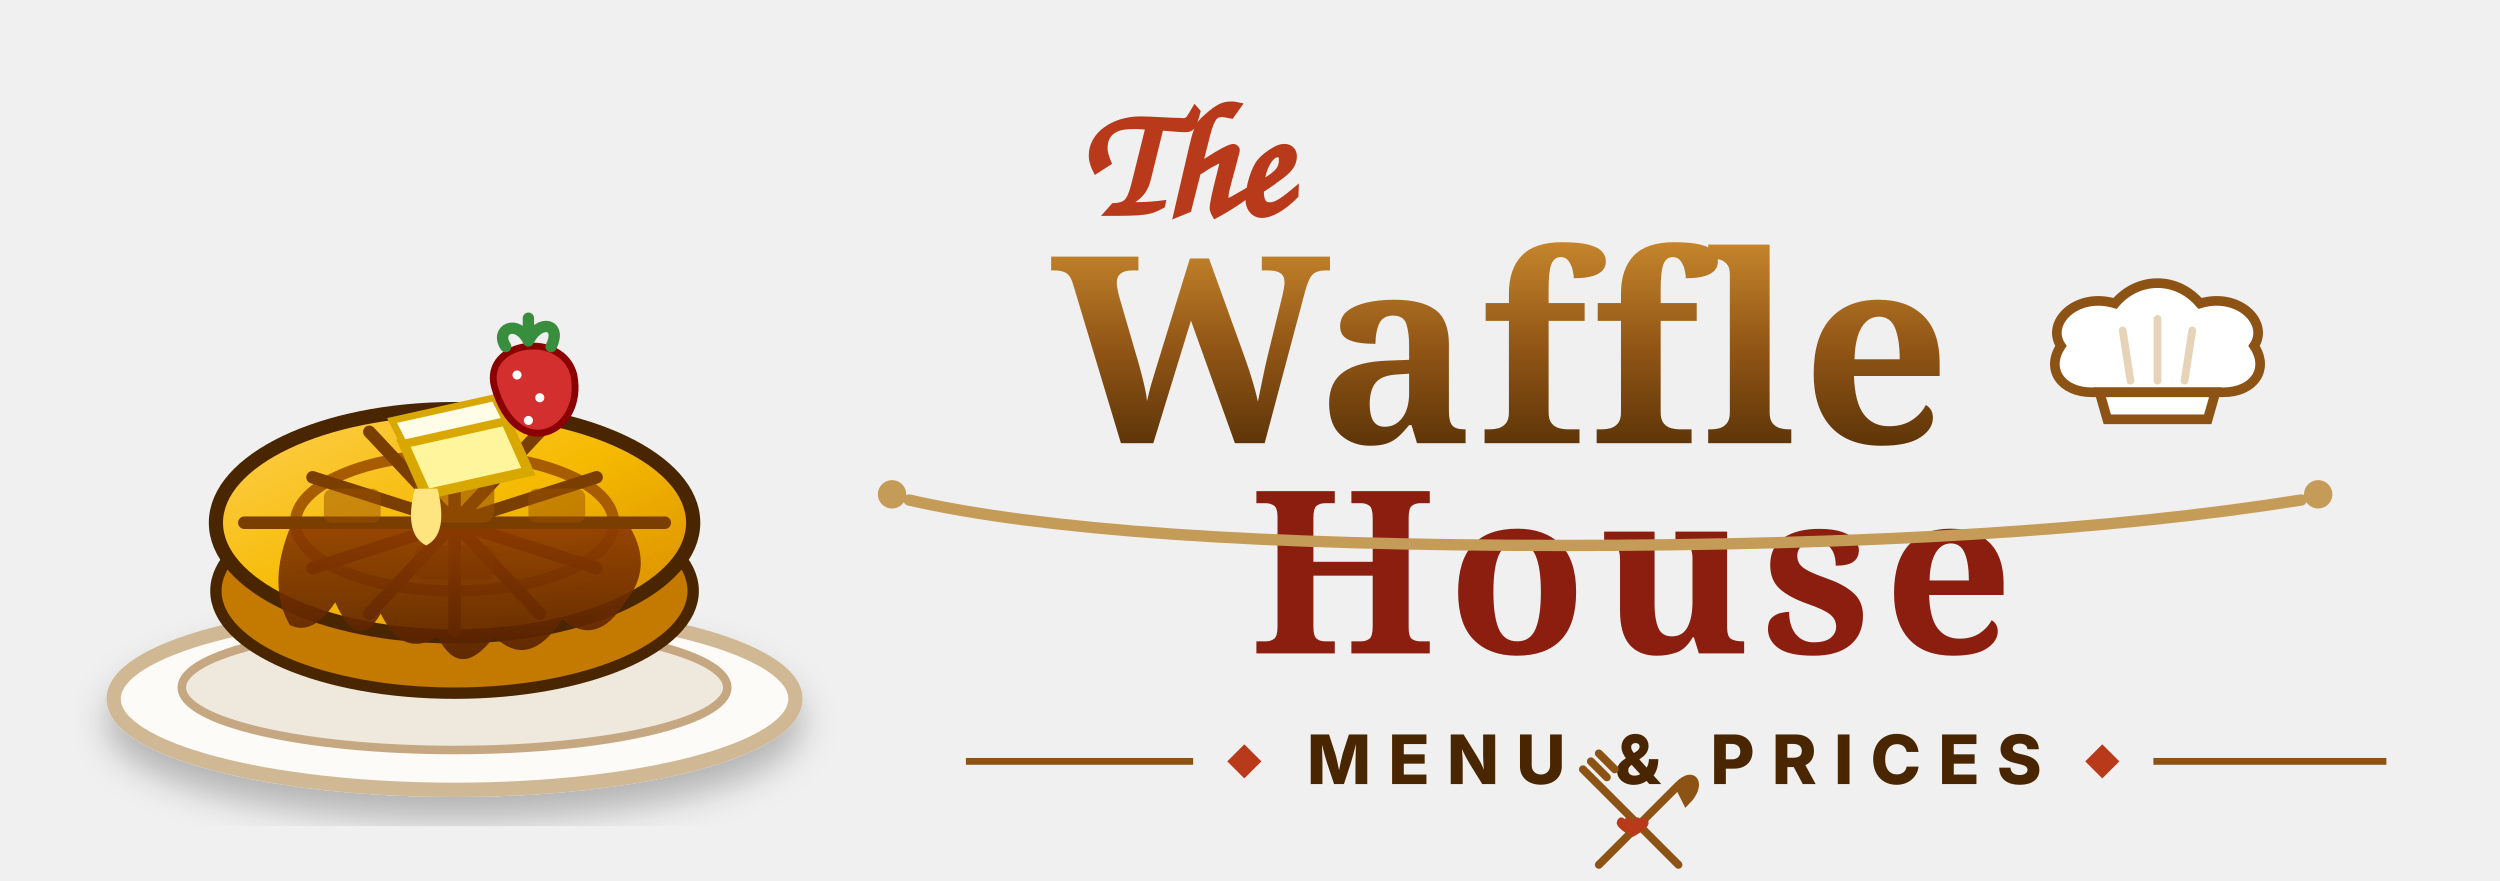
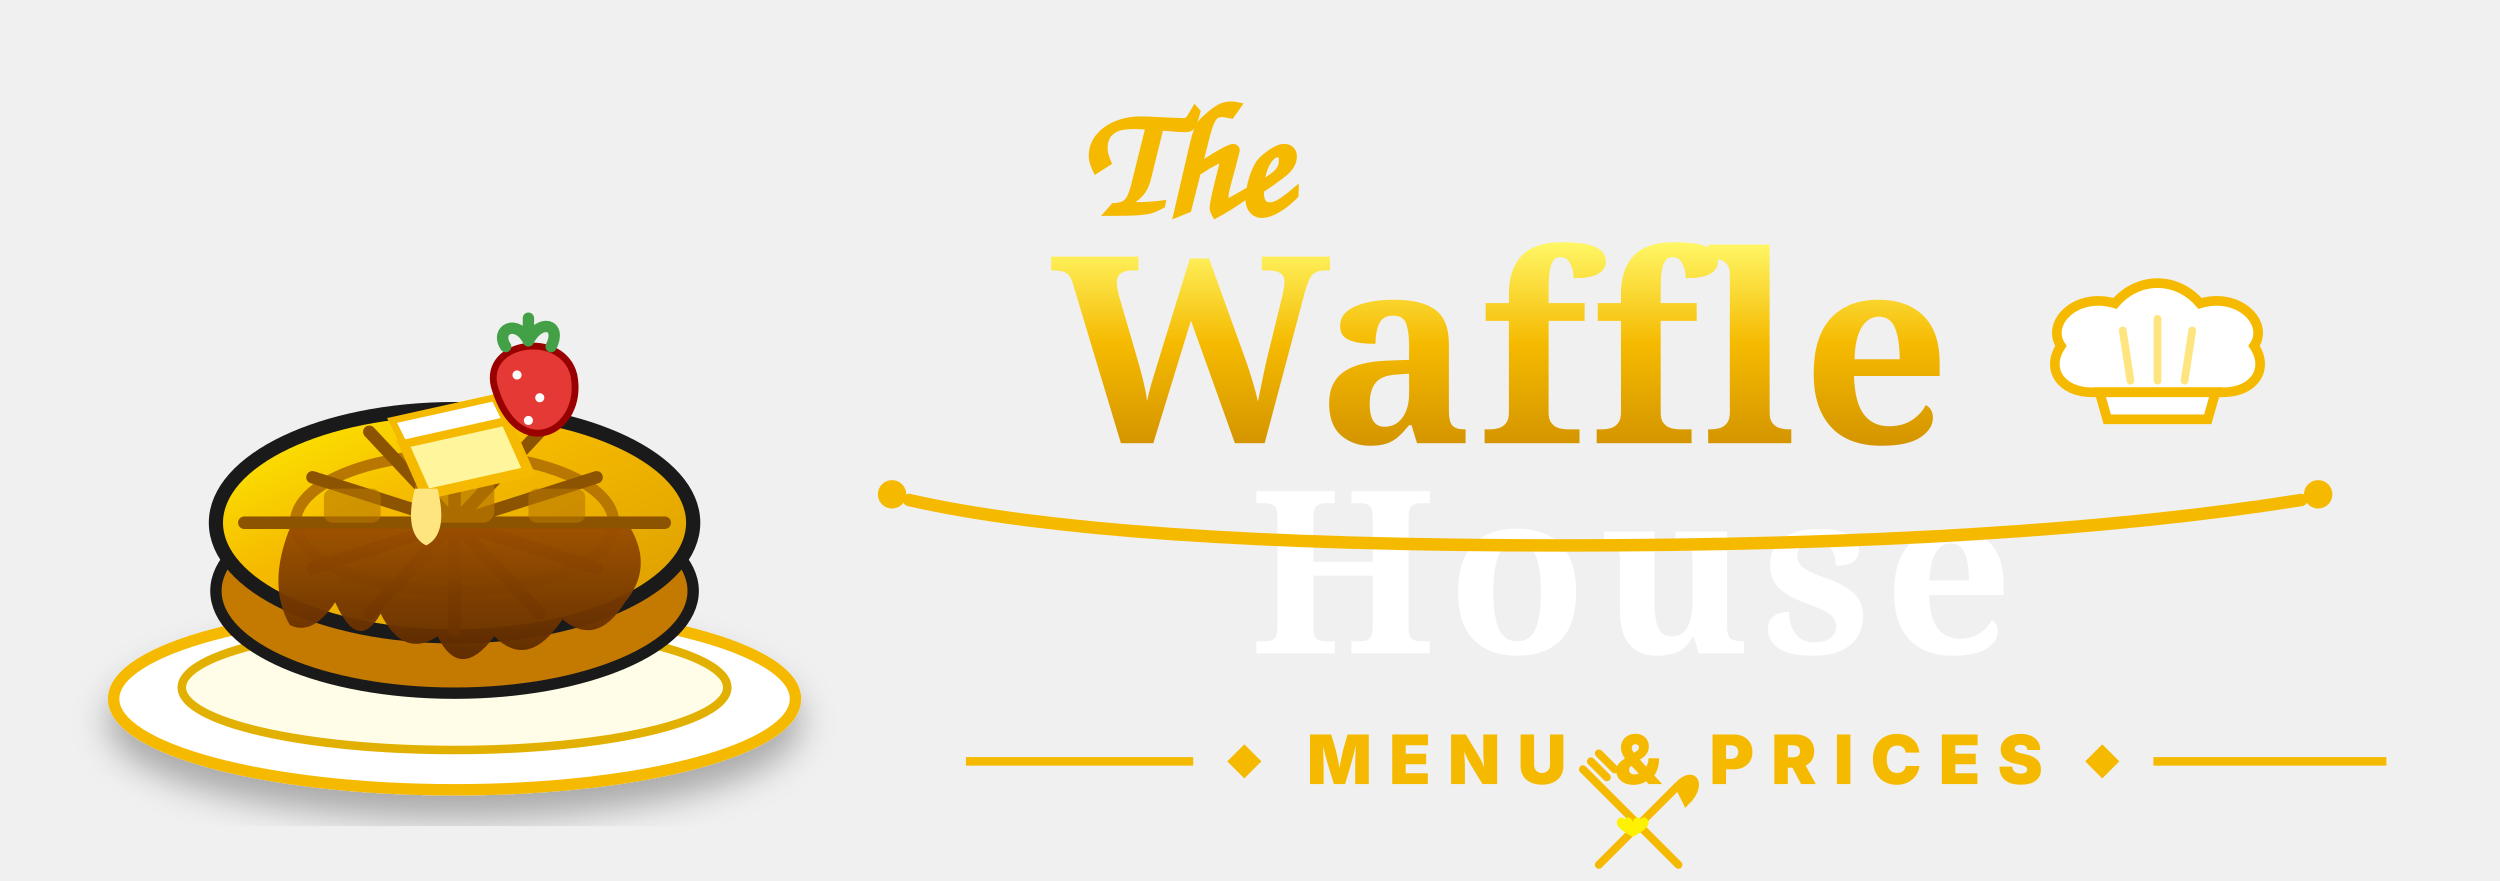
<svg xmlns="http://www.w3.org/2000/svg" viewBox="0 0 440 155" width="440" height="155" role="img" aria-label="The Waffle House Menu">
  <defs>
    <linearGradient id="waffleGrad" x1="0%" y1="0%" x2="100%" y2="100%">
-       <stop offset="0%" stop-color="#FFD054" />
-       <stop offset="50%" stop-color="#F5BA00" />
-       <stop offset="100%" stop-color="#D68700" />
+       <stop offset="0%" stop-color="#FFF200" />
+       <stop offset="40%" stop-color="#F5BA00" />
+       <stop offset="100%" stop-color="#D99B00" />
    </linearGradient>
    <linearGradient id="syrupGrad" x1="0%" y1="0%" x2="0%" y2="100%">
-       <stop offset="0%" stop-color="#8B3A00" />
-       <stop offset="100%" stop-color="#542000" />
+       <stop offset="0%" stop-color="#994D00" />
+       <stop offset="100%" stop-color="#5C2900" />
    </linearGradient>
-     <linearGradient id="goldTextGrad" x1="0%" y1="0%" x2="0%" y2="100%">
-       <stop offset="0%" stop-color="#C5852C" />
-       <stop offset="50%" stop-color="#935716" />
-       <stop offset="100%" stop-color="#5E3508" />
+     <linearGradient id="yellowTextGrad" x1="0%" y1="0%" x2="0%" y2="100%">
+       <stop offset="0%" stop-color="#FFF766" />
+       <stop offset="50%" stop-color="#F5BA00" />
+       <stop offset="100%" stop-color="#D49400" />
    </linearGradient>
    <filter id="plateShadow" x="-10%" y="-10%" width="130%" height="130%">
-       <feDropShadow dx="0" dy="4" stdDeviation="3" flood-opacity="0.25" />
+       <feDropShadow dx="0" dy="4" stdDeviation="3" flood-opacity="0.3" />
    </filter>
  </defs>
  <g transform="translate(15, 18)">
-     <ellipse cx="65" cy="105" rx="60" ry="16" fill="#FDFBF7" stroke="#D1B894" stroke-width="2.5" filter="url(#plateShadow)" />
-     <ellipse cx="65" cy="103" rx="48" ry="11" fill="#EFE8DD" stroke="#C5A882" stroke-width="1.5" />
-     <ellipse cx="65" cy="86" rx="42" ry="18" fill="#C47900" stroke="#4A2600" stroke-width="2" />
-     <ellipse cx="65" cy="74" rx="42" ry="20" fill="url(#waffleGrad)" stroke="#4A2600" stroke-width="2.5" />
-     <ellipse cx="65" cy="74" rx="28" ry="12" fill="none" stroke="#A85C00" stroke-width="2" />
-     <path d="M40,66 L90,82 M40,82 L90,66 M28,74 L102,74 M65,55 L65,93 M50,58 L80,90 M80,58 L50,90" stroke="#7A3E00" stroke-width="2.2" stroke-linecap="round" />
-     <rect x="58" y="66" width="14" height="8" rx="2" fill="#995000" opacity="0.6" />
-     <rect x="42" y="68" width="10" height="6" rx="1.5" fill="#995000" opacity="0.5" />
-     <rect x="78" y="68" width="10" height="6" rx="1.5" fill="#995000" opacity="0.5" />
-     <rect x="58" y="58" width="14" height="6" rx="1.5" fill="#995000" opacity="0.5" />
-     <rect x="58" y="78" width="14" height="6" rx="1.5" fill="#995000" opacity="0.5" />
-     <path d="M36,75 Q32,85 36,92 Q40,94 44,88 Q48,97 52,90 Q56,98 62,94 Q66,102 72,94 Q78,100 84,91 Q90,96 95,88 Q100,82 96,75" fill="url(#syrupGrad)" opacity="0.9" />
-     <polygon points="56,60 74,56 78,65 60,69" fill="#FFF59D" stroke="#D9A800" stroke-width="1.8" />
-     <polygon points="56,60 74,56 72,52 54,56" fill="#FFFDE7" stroke="#D9A800" stroke-width="1.2" />
+     <ellipse cx="65" cy="105" rx="60" ry="16" fill="#FFFFFF" stroke="#F5BA00" stroke-width="2" filter="url(#plateShadow)" />
+     <ellipse cx="65" cy="103" rx="48" ry="11" fill="#FFFDE7" stroke="#E2B000" stroke-width="1.5" />
+     <ellipse cx="65" cy="86" rx="42" ry="18" fill="#C47900" stroke="#1A1A1A" stroke-width="2" />
+     <ellipse cx="65" cy="74" rx="42" ry="20" fill="url(#waffleGrad)" stroke="#1A1A1A" stroke-width="2.5" />
+     <ellipse cx="65" cy="74" rx="28" ry="12" fill="none" stroke="#B87700" stroke-width="2" />
+     <path d="M40,66 L90,82 M40,82 L90,66 M28,74 L102,74 M65,55 L65,93 M50,58 L80,90 M80,58 L50,90" stroke="#8C5300" stroke-width="2.2" stroke-linecap="round" />
+     <rect x="58" y="66" width="14" height="8" rx="2" fill="#B87700" opacity="0.7" />
+     <rect x="42" y="68" width="10" height="6" rx="1.5" fill="#B87700" opacity="0.6" />
+     <rect x="78" y="68" width="10" height="6" rx="1.5" fill="#B87700" opacity="0.6" />
+     <rect x="58" y="58" width="14" height="6" rx="1.5" fill="#B87700" opacity="0.6" />
+     <rect x="58" y="78" width="14" height="6" rx="1.5" fill="#B87700" opacity="0.6" />
+     <path d="M36,75 Q32,85 36,92 Q40,94 44,88 Q48,97 52,90 Q56,98 62,94 Q66,102 72,94 Q78,100 84,91 Q90,96 95,88 Q100,82 96,75" fill="url(#syrupGrad)" opacity="0.95" />
+     <polygon points="56,60 74,56 78,65 60,69" fill="#FFF59D" stroke="#F5BA00" stroke-width="1.8" />
+     <polygon points="56,60 74,56 72,52 54,56" fill="#FFFFFF" stroke="#F5BA00" stroke-width="1.2" />
    <path d="M58,68 Q56,76 60,78 Q64,76 62,68 Z" fill="#FFE57F" />
-     <path d="M72,50 C70,42 84,40 86,48 C88,58 76,64 72,50 Z" fill="#D32F2F" stroke="#8B0000" stroke-width="1.2" />
+     <path d="M72,50 C70,42 84,40 86,48 C88,58 76,64 72,50 Z" fill="#E53935" stroke="#990000" stroke-width="1.2" />
    <circle cx="76" cy="48" r="0.8" fill="#FFF" />
    <circle cx="80" cy="52" r="0.8" fill="#FFF" />
    <circle cx="78" cy="56" r="0.8" fill="#FFF" />
-     <path d="M78,42 C76,38 72,40 74,43 M78,42 C80,38 84,39 82,43 M78,42 L78,38" stroke="#388E3C" stroke-width="2" fill="none" stroke-linecap="round" />
+     <path d="M78,42 C76,38 72,40 74,43 M78,42 C80,38 84,39 82,43 M78,42 L78,38" stroke="#43A047" stroke-width="2" fill="none" stroke-linecap="round" />
  </g>
  <g transform="translate(155, 0)">
-     <text x="35" y="38" font-family="'Brush Script MT', 'Playfair Display', 'Georgia', cursive, serif" font-size="28" font-style="italic" font-weight="bold" fill="#B83A1B">
+     <text x="35" y="38" font-family="'Brush Script MT', 'Playfair Display', 'Georgia', cursive, serif" font-size="28" font-style="italic" font-weight="bold" fill="#F5BA00">
      The
    </text>
-     <text x="30" y="78" font-family="'Playfair Display', 'Cinzel', 'Georgia', serif" font-size="46" font-weight="900" fill="url(#goldTextGrad)" letter-spacing="1">
+     <text x="30" y="78" font-family="'Playfair Display', 'Cinzel', 'Georgia', serif" font-size="46" font-weight="900" fill="url(#yellowTextGrad)" letter-spacing="1">
      Waffle
    </text>
    <g transform="translate(205, 50) scale(0.68)">
-       <path d="M12,28 C4,28 0,22 4,16 C0,10 8,2 18,5 C24,-2 34,-2 40,5 C50,2 58,10 54,16 C58,22 54,28 46,28 Z" fill="#FFFFFF" stroke="#8C5314" stroke-width="2.5" />
-       <path d="M14,28 L44,28 L42,35 L16,35 Z" fill="#FFFFFF" stroke="#8C5314" stroke-width="2.5" />
-       <line x1="20" y1="12" x2="22" y2="25" stroke="#E6D3B8" stroke-width="2" stroke-linecap="round" />
-       <line x1="29" y1="9" x2="29" y2="25" stroke="#E6D3B8" stroke-width="2" stroke-linecap="round" />
-       <line x1="38" y1="12" x2="36" y2="25" stroke="#E6D3B8" stroke-width="2" stroke-linecap="round" />
+       <path d="M12,28 C4,28 0,22 4,16 C0,10 8,2 18,5 C24,-2 34,-2 40,5 C50,2 58,10 54,16 C58,22 54,28 46,28 Z" fill="#FFFFFF" stroke="#F5BA00" stroke-width="2.5" />
+       <path d="M14,28 L44,28 L42,35 L16,35 Z" fill="#FFFFFF" stroke="#F5BA00" stroke-width="2.5" />
+       <line x1="20" y1="12" x2="22" y2="25" stroke="#FFE57F" stroke-width="2" stroke-linecap="round" />
+       <line x1="29" y1="9" x2="29" y2="25" stroke="#FFE57F" stroke-width="2" stroke-linecap="round" />
+       <line x1="38" y1="12" x2="36" y2="25" stroke="#FFE57F" stroke-width="2" stroke-linecap="round" />
    </g>
-     <text x="65" y="115" font-family="'Playfair Display', 'Cinzel', 'Georgia', serif" font-size="40" font-weight="900" fill="#8B1E0F" letter-spacing="2">
+     <text x="65" y="115" font-family="'Playfair Display', 'Cinzel', 'Georgia', serif" font-size="40" font-weight="900" fill="#FFFFFF" letter-spacing="2">
      House
    </text>
-     <path d="M5,88 Q40,96 120,96 Q200,96 250,88" fill="none" stroke="#C59B58" stroke-width="2" stroke-linecap="round" />
-     <circle cx="2" cy="87" r="2.5" fill="#C59B58" />
-     <circle cx="253" cy="87" r="2.5" fill="#C59B58" />
+     <path d="M5,88 Q40,96 120,96 Q200,96 250,88" fill="none" stroke="#F5BA00" stroke-width="2.2" stroke-linecap="round" />
+     <circle cx="2" cy="87" r="2.5" fill="#F5BA00" />
+     <circle cx="253" cy="87" r="2.5" fill="#F5BA00" />
    <g transform="translate(0, 124)">
-       <line x1="15" y1="10" x2="55" y2="10" stroke="#8C5314" stroke-width="1.2" />
-       <polygon points="61,10 64,7 67,10 64,13" fill="#B83A1B" />
-       <text x="75" y="14" font-family="'Inter', 'Arial', sans-serif" font-size="12" font-weight="800" fill="#4A2600" letter-spacing="3">
+       <line x1="15" y1="10" x2="55" y2="10" stroke="#F5BA00" stroke-width="1.5" />
+       <polygon points="61,10 64,7 67,10 64,13" fill="#F5BA00" />
+       <text x="75" y="14" font-family="'Inter', 'Arial', sans-serif" font-size="12" font-weight="900" fill="#F5BA00" letter-spacing="3">
        MENU &amp; PRICES
      </text>
-       <polygon points="212,10 215,7 218,10 215,13" fill="#B83A1B" />
-       <line x1="224" y1="10" x2="265" y2="10" stroke="#8C5314" stroke-width="1.2" />
+       <polygon points="212,10 215,7 218,10 215,13" fill="#F5BA00" />
+       <line x1="224" y1="10" x2="265" y2="10" stroke="#F5BA00" stroke-width="1.5" />
      <g transform="translate(132, 17) scale(0.7)">
-         <path d="M-8,-4 L12,16 M-8,-4 L-12,-8 M-6,-6 L-10,-10 M-4,-8 L-8,-12" stroke="#8C5314" stroke-width="2" stroke-linecap="round" />
-         <path d="M12,-4 L-8,16 M12,-4 C16,-8 18,-4 14,0 Z" stroke="#8C5314" stroke-width="2" fill="#8C5314" stroke-linecap="round" />
-         <path d="M2,5 C2,3 0,1 -2,3 C-4,1 -6,3 -6,5 C-6,8 2,12 2,12 C2,12 10,8 10,5 C10,3 8,1 6,3 C4,1 2,3 2,5 Z" fill="#B83A1B" transform="scale(0.5) translate(-1, 6)" />
+         <path d="M-8,-4 L12,16 M-8,-4 L-12,-8 M-6,-6 L-10,-10 M-4,-8 L-8,-12" stroke="#F5BA00" stroke-width="2" stroke-linecap="round" />
+         <path d="M12,-4 L-8,16 M12,-4 C16,-8 18,-4 14,0 Z" stroke="#F5BA00" stroke-width="2" fill="#F5BA00" stroke-linecap="round" />
+         <path d="M2,5 C2,3 0,1 -2,3 C-4,1 -6,3 -6,5 C-6,8 2,12 2,12 C2,12 10,8 10,5 C10,3 8,1 6,3 C4,1 2,3 2,5 Z" fill="#FFF200" transform="scale(0.5) translate(-1, 6)" />
      </g>
    </g>
  </g>
</svg>
